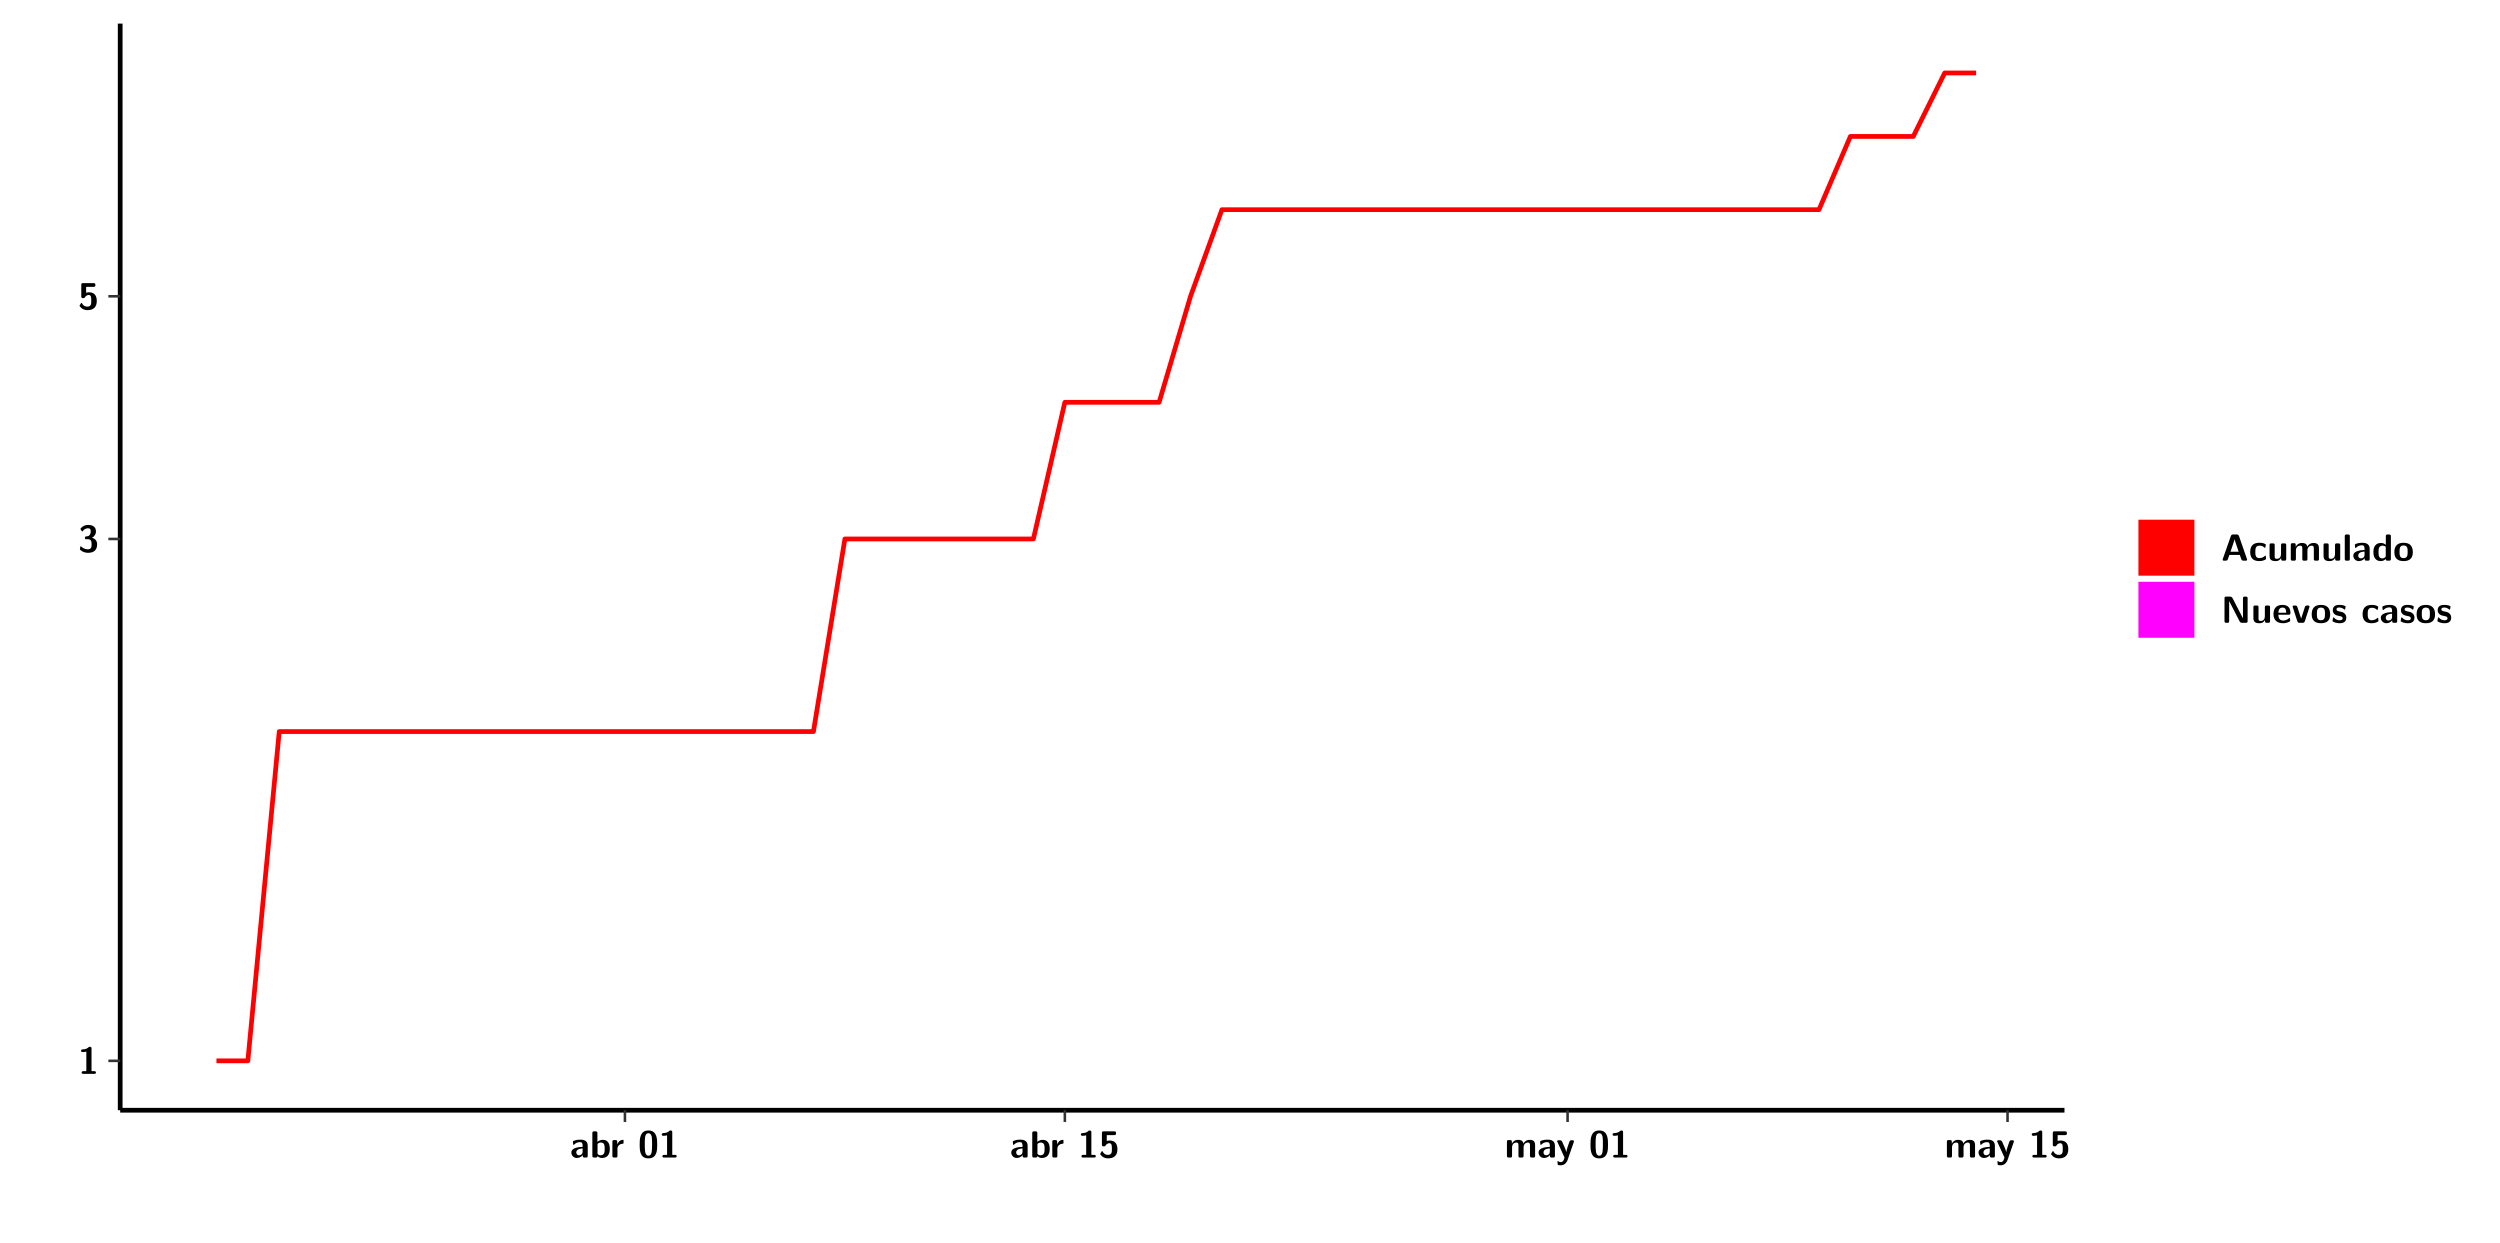
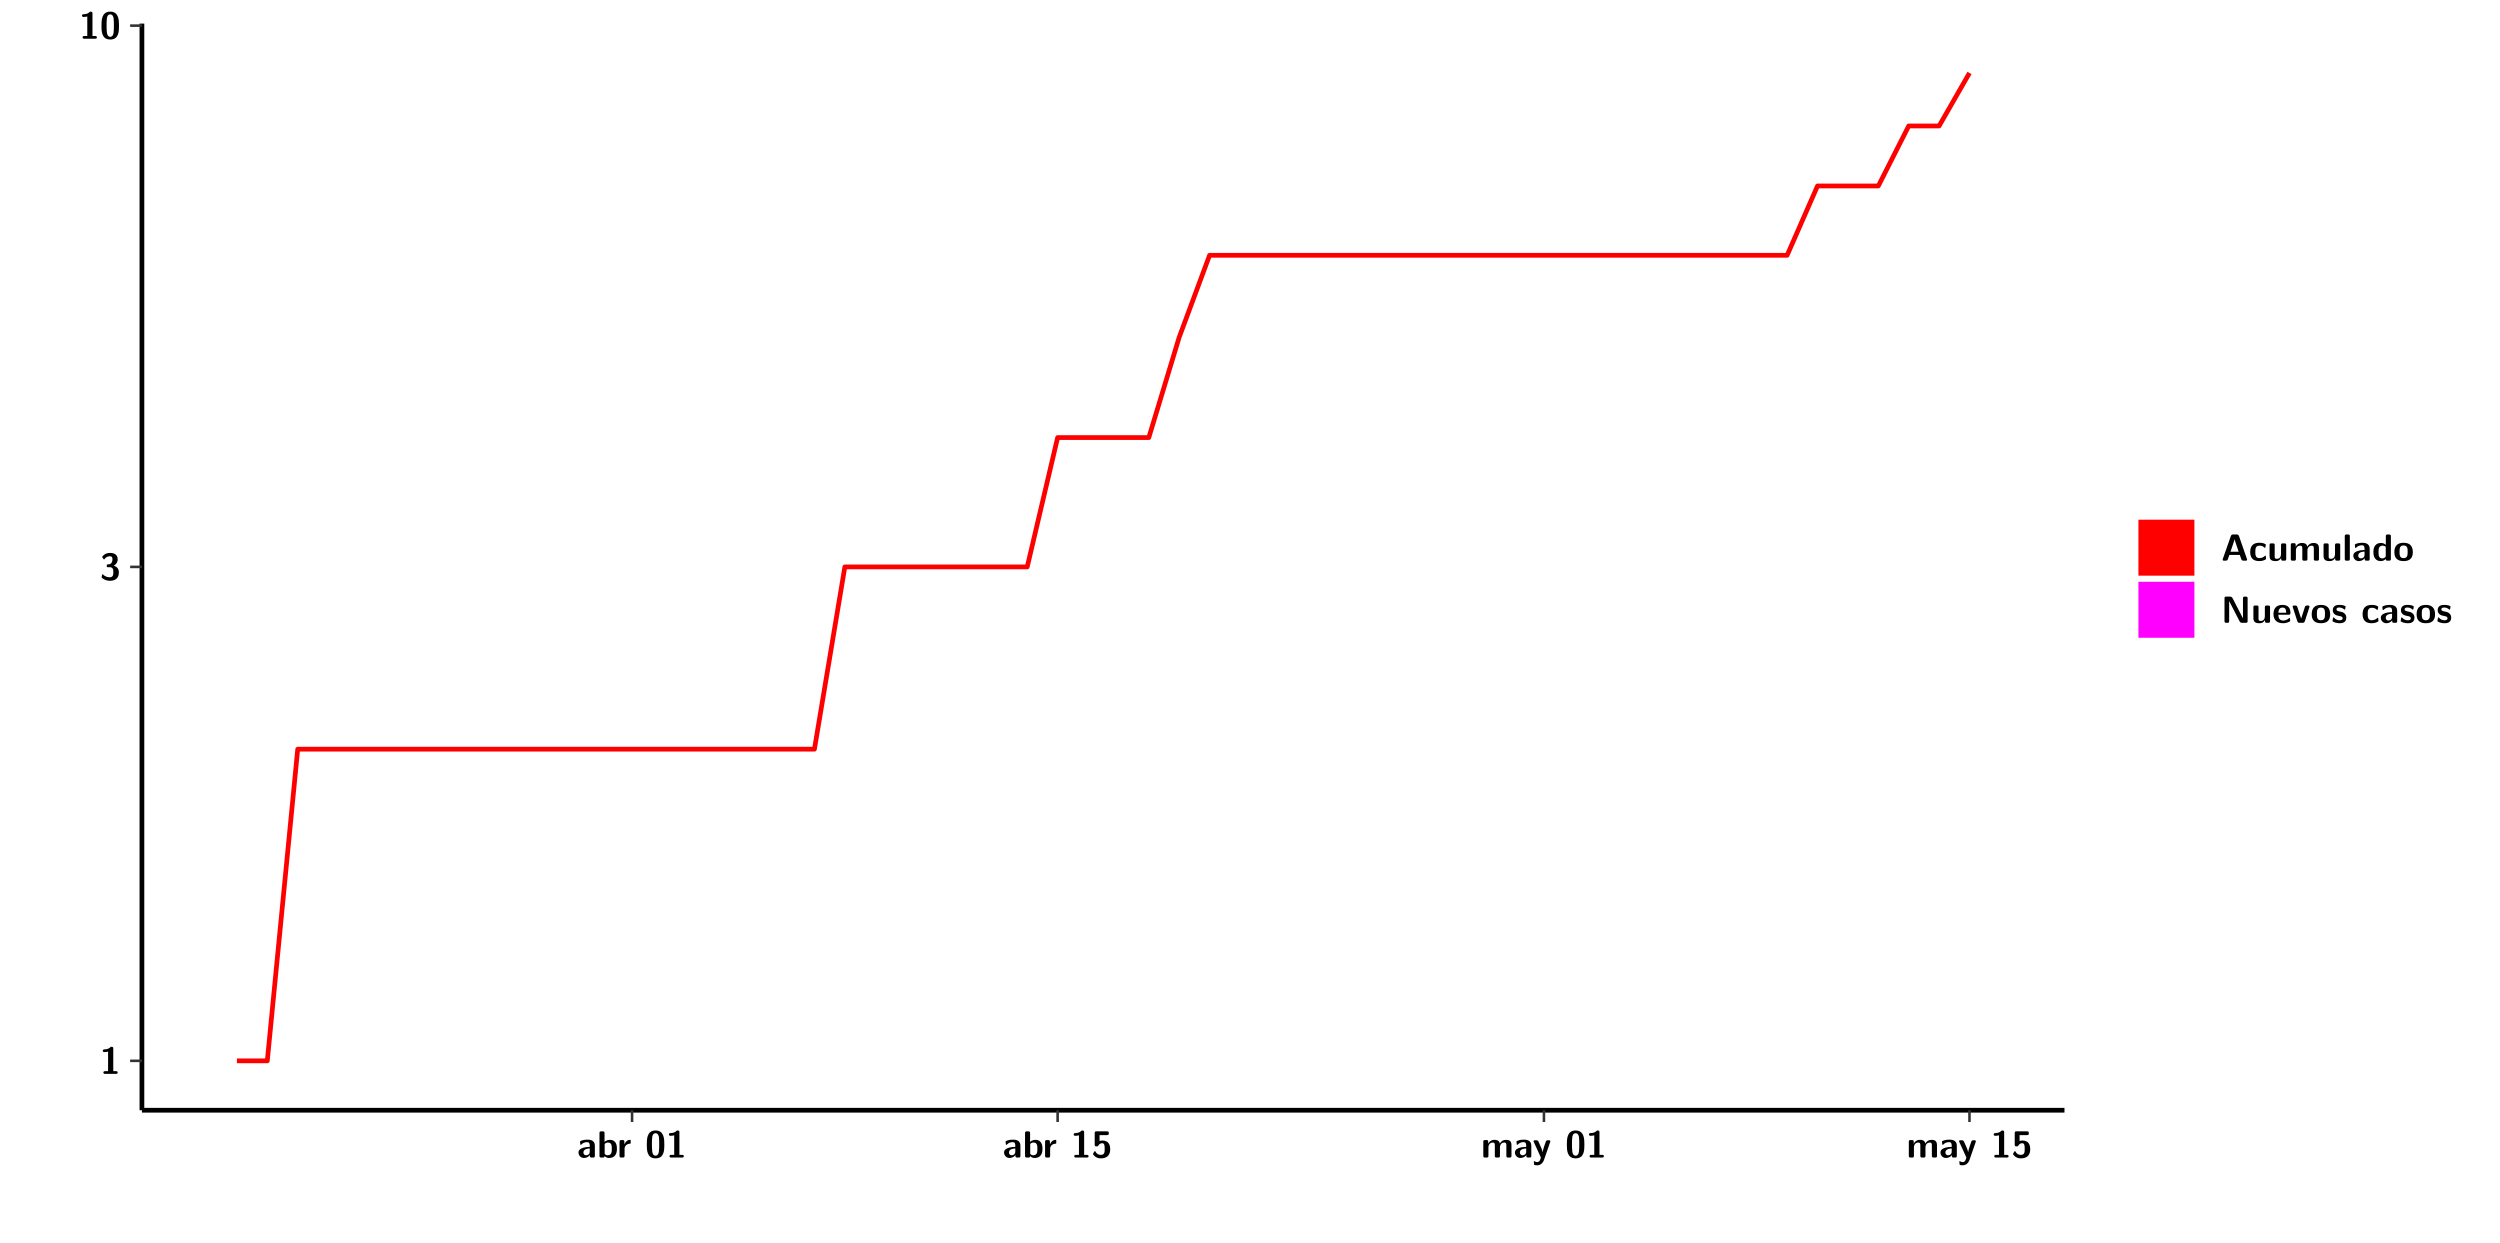
<svg xmlns="http://www.w3.org/2000/svg" xmlns:xlink="http://www.w3.org/1999/xlink" width="579.653pt" height="288pt" viewBox="0 0 579.653 288" version="1.1">
  <defs>
    <g>
      <symbol overflow="visible" id="glyph0-0">
        <path style="stroke:none;" d="" />
      </symbol>
      <symbol overflow="visible" id="glyph0-1">
        <path style="stroke:none;" d="M 3.109 -5.859 C 3.109 -6.016 3.109 -6.281 2.719 -6.281 C 2.547 -6.281 2.516 -6.266 2.406 -6.156 C 2.25 -6.016 1.922 -5.688 1.047 -5.672 C 0.891 -5.672 0.672 -5.609 0.672 -5.359 C 0.672 -5.047 0.969 -5.047 1.094 -5.047 C 1.344 -5.047 1.656 -5.078 1.906 -5.156 L 1.906 -0.625 L 1.234 -0.625 C 1.109 -0.625 0.812 -0.625 0.812 -0.312 C 0.812 0 1.109 0 1.234 0 L 3.719 0 C 3.828 0 4.141 0 4.141 -0.312 C 4.141 -0.625 3.828 -0.625 3.719 -0.625 L 3.109 -0.625 Z M 3.109 -5.859 " />
      </symbol>
      <symbol overflow="visible" id="glyph0-2">
        <path style="stroke:none;" d="M 0.844 -4.859 C 0.906 -4.766 0.953 -4.766 0.969 -4.766 C 1.031 -4.766 1.047 -4.797 1.094 -4.859 C 1.547 -5.5 2.172 -5.5 2.281 -5.5 C 2.844 -5.5 2.922 -5.203 2.922 -4.781 C 2.922 -4.656 2.922 -4.234 2.641 -3.906 C 2.438 -3.656 2.219 -3.641 1.953 -3.625 C 1.859 -3.609 1.688 -3.609 1.672 -3.578 C 1.609 -3.562 1.609 -3.5 1.609 -3.359 L 1.609 -3.203 C 1.609 -2.984 1.609 -2.969 1.844 -2.969 L 2.219 -2.969 C 3.031 -2.969 3.125 -2.469 3.125 -1.797 C 3.125 -1.203 3.062 -0.625 2.266 -0.625 C 1.984 -0.625 1.328 -0.688 0.75 -1.25 C 0.672 -1.328 0.656 -1.328 0.625 -1.328 C 0.531 -1.328 0.516 -1.25 0.516 -1.234 C 0.516 -1.234 0.406 -0.672 0.406 -0.625 C 0.406 -0.516 1.156 0.188 2.312 0.188 C 3.812 0.188 4.406 -0.609 4.406 -1.781 C 4.406 -2.562 3.984 -3.109 3.203 -3.297 C 3.906 -3.688 4.141 -4.266 4.141 -4.766 C 4.141 -6.156 2.891 -6.281 2.328 -6.281 C 1.125 -6.281 0.531 -5.422 0.531 -5.344 C 0.531 -5.297 0.594 -5.219 0.594 -5.219 Z M 0.844 -4.859 " />
      </symbol>
      <symbol overflow="visible" id="glyph0-3">
-         <path style="stroke:none;" d="M 1.859 -5.203 L 3.578 -5.203 C 4 -5.203 4 -5.406 4 -5.641 C 4 -5.875 4 -6.078 3.578 -6.078 L 1.141 -6.078 C 0.875 -6.078 0.734 -6.031 0.734 -5.688 L 0.734 -3 C 0.734 -2.609 0.922 -2.594 1.172 -2.594 C 1.391 -2.594 1.469 -2.594 1.594 -2.812 C 1.812 -3.141 2.109 -3.328 2.469 -3.328 C 3.047 -3.328 3.047 -2.656 3.047 -1.969 C 3.047 -1.297 3.047 -0.625 2.125 -0.625 C 1.844 -0.625 1.25 -0.703 0.906 -1.406 C 0.875 -1.453 0.844 -1.5 0.781 -1.5 C 0.719 -1.5 0.703 -1.469 0.656 -1.391 C 0.531 -1.188 0.328 -0.891 0.328 -0.828 C 0.328 -0.75 0.891 0.188 2.141 0.188 C 3.562 0.188 4.328 -0.516 4.328 -1.938 C 4.328 -3.094 3.844 -3.953 2.5 -3.953 C 2.281 -3.953 2.078 -3.922 1.859 -3.844 Z M 1.859 -5.203 " />
+         <path style="stroke:none;" d="M 4.438 -3 C 4.438 -4.203 4.438 -6.281 2.406 -6.281 C 0.375 -6.281 0.375 -4.219 0.375 -3 C 0.375 -1.812 0.375 0.188 2.406 0.188 C 4.438 0.188 4.438 -1.781 4.438 -3 Z M 2.406 -0.438 C 1.75 -0.438 1.656 -1.25 1.625 -1.484 C 1.562 -1.953 1.562 -2.766 1.562 -3.125 C 1.562 -3.641 1.562 -4.203 1.625 -4.641 C 1.641 -4.875 1.734 -5.641 2.406 -5.641 C 3.047 -5.641 3.156 -4.906 3.188 -4.734 C 3.25 -4.281 3.25 -3.594 3.25 -3.125 C 3.25 -2.625 3.25 -1.953 3.188 -1.469 C 3.156 -1.234 3.062 -0.438 2.406 -0.438 Z M 2.406 -0.438 " />
      </symbol>
      <symbol overflow="visible" id="glyph0-4">
        <path style="stroke:none;" d="M 4.062 -2.766 C 4.062 -4.156 2.734 -4.156 2.297 -4.156 C 1.891 -4.156 1.453 -4.125 0.859 -3.891 C 0.672 -3.797 0.625 -3.781 0.625 -3.688 C 0.625 -3.625 0.688 -3.109 0.688 -3.047 C 0.703 -2.984 0.75 -2.938 0.812 -2.938 C 0.844 -2.938 0.875 -2.969 0.906 -3 C 1.281 -3.391 1.719 -3.578 2.266 -3.578 C 2.734 -3.578 2.875 -3.297 2.875 -2.781 L 2.875 -2.469 C 2.562 -2.469 0.266 -2.453 0.266 -1.172 C 0.266 -0.547 0.766 0.094 1.531 0.094 C 1.828 0.094 2.484 0.016 2.906 -0.594 L 2.906 -0.422 C 2.906 -0.141 2.969 0 3.328 0 L 3.641 0 C 3.984 0 4.062 -0.109 4.062 -0.422 Z M 2.875 -1.344 C 2.875 -0.531 2.047 -0.531 2.016 -0.531 C 1.641 -0.531 1.406 -0.844 1.406 -1.188 C 1.406 -2.047 2.625 -2.109 2.875 -2.109 Z M 2.875 -1.344 " />
      </symbol>
      <symbol overflow="visible" id="glyph0-5">
        <path style="stroke:none;" d="M 1.703 -5.656 C 1.703 -5.938 1.641 -6.078 1.281 -6.078 L 0.953 -6.078 C 0.641 -6.078 0.531 -5.984 0.531 -5.656 L 0.531 -0.422 C 0.531 -0.109 0.625 0 0.953 0 L 1.312 0 C 1.453 0 1.719 0 1.734 -0.344 C 2.125 0.094 2.578 0.094 2.719 0.094 C 4.578 0.094 4.578 -1.594 4.578 -2.031 C 4.578 -2.453 4.578 -4.109 2.938 -4.109 C 2.219 -4.109 1.781 -3.703 1.703 -3.625 Z M 1.734 -3.172 C 1.844 -3.281 2.109 -3.484 2.5 -3.484 C 3.391 -3.484 3.391 -2.672 3.391 -2.016 C 3.391 -1.375 3.391 -0.531 2.406 -0.531 C 2.047 -0.531 1.828 -0.75 1.734 -0.875 Z M 1.734 -3.172 " />
      </symbol>
      <symbol overflow="visible" id="glyph0-6">
        <path style="stroke:none;" d="M 1.703 -2.016 C 1.703 -2.844 2.391 -3.188 2.938 -3.219 C 3.109 -3.234 3.125 -3.234 3.125 -3.469 L 3.125 -3.875 C 3.125 -4.047 3.125 -4.109 2.969 -4.109 C 2.719 -4.109 2.078 -4.031 1.672 -3.078 L 1.656 -3.078 L 1.656 -3.641 C 1.656 -3.922 1.594 -4.062 1.234 -4.062 L 0.953 -4.062 C 0.641 -4.062 0.531 -3.969 0.531 -3.641 L 0.531 -0.422 C 0.531 -0.109 0.625 0 0.953 0 L 1.281 0 C 1.609 0 1.703 -0.109 1.703 -0.422 Z M 1.703 -2.016 " />
      </symbol>
      <symbol overflow="visible" id="glyph0-7">
-         <path style="stroke:none;" d="M 4.438 -3 C 4.438 -4.203 4.438 -6.281 2.406 -6.281 C 0.375 -6.281 0.375 -4.219 0.375 -3 C 0.375 -1.812 0.375 0.188 2.406 0.188 C 4.438 0.188 4.438 -1.781 4.438 -3 Z M 2.406 -0.438 C 1.75 -0.438 1.656 -1.25 1.625 -1.484 C 1.562 -1.953 1.562 -2.766 1.562 -3.125 C 1.562 -3.641 1.562 -4.203 1.625 -4.641 C 1.641 -4.875 1.734 -5.641 2.406 -5.641 C 3.047 -5.641 3.156 -4.906 3.188 -4.734 C 3.25 -4.281 3.25 -3.594 3.25 -3.125 C 3.25 -2.625 3.25 -1.953 3.188 -1.469 C 3.156 -1.234 3.062 -0.438 2.406 -0.438 Z M 2.406 -0.438 " />
+         <path style="stroke:none;" d="M 1.859 -5.203 L 3.578 -5.203 C 4 -5.203 4 -5.406 4 -5.641 C 4 -5.875 4 -6.078 3.578 -6.078 L 1.141 -6.078 C 0.875 -6.078 0.734 -6.031 0.734 -5.688 L 0.734 -3 C 0.734 -2.609 0.922 -2.594 1.172 -2.594 C 1.391 -2.594 1.469 -2.594 1.594 -2.812 C 1.812 -3.141 2.109 -3.328 2.469 -3.328 C 3.047 -3.328 3.047 -2.656 3.047 -1.969 C 3.047 -1.297 3.047 -0.625 2.125 -0.625 C 1.844 -0.625 1.25 -0.703 0.906 -1.406 C 0.875 -1.453 0.844 -1.5 0.781 -1.5 C 0.719 -1.5 0.703 -1.469 0.656 -1.391 C 0.531 -1.188 0.328 -0.891 0.328 -0.828 C 0.328 -0.75 0.891 0.188 2.141 0.188 C 3.562 0.188 4.328 -0.516 4.328 -1.938 C 4.328 -3.094 3.844 -3.953 2.5 -3.953 C 2.281 -3.953 2.078 -3.922 1.859 -3.844 Z M 1.859 -5.203 " />
      </symbol>
      <symbol overflow="visible" id="glyph0-8">
        <path style="stroke:none;" d="M 7.062 -2.844 C 7.062 -3.75 6.672 -4.109 5.781 -4.109 C 5.156 -4.109 4.688 -3.828 4.359 -3.25 C 4.219 -4.078 3.484 -4.109 3.109 -4.109 C 2.938 -4.109 2.578 -4.109 2.188 -3.828 C 1.906 -3.625 1.734 -3.344 1.672 -3.203 L 1.672 -3.641 C 1.672 -3.922 1.609 -4.062 1.25 -4.062 L 0.953 -4.062 C 0.625 -4.062 0.531 -3.969 0.531 -3.641 L 0.531 -0.422 C 0.531 -0.109 0.625 0 0.953 0 L 1.297 0 C 1.625 0 1.719 -0.109 1.719 -0.422 L 1.719 -2.359 C 1.719 -3.141 2.25 -3.484 2.688 -3.484 C 3.109 -3.484 3.203 -3.297 3.203 -2.828 L 3.203 -0.422 C 3.203 -0.109 3.297 0 3.625 0 L 3.969 0 C 4.297 0 4.391 -0.109 4.391 -0.422 L 4.391 -2.359 C 4.391 -3.141 4.922 -3.484 5.359 -3.484 C 5.781 -3.484 5.875 -3.297 5.875 -2.828 L 5.875 -0.422 C 5.875 -0.109 5.969 0 6.297 0 L 6.641 0 C 6.984 0 7.062 -0.109 7.062 -0.422 Z M 7.062 -2.844 " />
      </symbol>
      <symbol overflow="visible" id="glyph0-9">
        <path style="stroke:none;" d="M 4.109 -3.609 C 4.141 -3.719 4.141 -3.734 4.141 -3.781 C 4.141 -4.016 3.906 -4.016 3.797 -4.016 L 3.609 -4.016 C 3.469 -4.016 3.266 -4.016 3.141 -3.812 C 3.109 -3.766 2.406 -1.828 2.359 -1.25 L 2.344 -1.25 C 2.312 -1.672 1.953 -2.484 1.562 -3.328 C 1.328 -3.891 1.266 -4.016 0.828 -4.016 L 0.594 -4.016 C 0.469 -4.016 0.25 -4.016 0.25 -3.781 C 0.25 -3.75 0.281 -3.688 0.297 -3.641 L 1.953 0 C 1.891 0.188 1.859 0.281 1.828 0.375 C 1.734 0.656 1.578 1.047 1.109 1.047 C 0.812 1.047 0.609 0.922 0.516 0.875 C 0.469 0.844 0.453 0.828 0.422 0.828 C 0.391 0.828 0.312 0.859 0.312 0.969 C 0.312 1.031 0.375 1.641 0.391 1.672 C 0.469 1.781 0.953 1.797 1.094 1.797 C 2.172 1.797 2.609 0.766 2.672 0.547 Z M 4.109 -3.609 " />
      </symbol>
      <symbol overflow="visible" id="glyph0-10">
        <path style="stroke:none;" d="M 4.156 -5.703 C 4.031 -6.078 3.766 -6.078 3.594 -6.078 L 2.828 -6.078 C 2.641 -6.078 2.391 -6.078 2.266 -5.703 L 0.406 -0.406 C 0.375 -0.297 0.375 -0.281 0.375 -0.234 C 0.375 0 0.594 0 0.703 0 L 1.031 0 C 1.188 0 1.453 0 1.578 -0.344 L 1.922 -1.328 L 4.344 -1.328 L 4.641 -0.484 C 4.75 -0.172 4.812 0 5.234 0 L 5.703 0 C 5.828 0 6.047 0 6.047 -0.234 C 6.047 -0.281 6.047 -0.297 6 -0.406 Z M 2.812 -3.938 C 2.938 -4.328 3.062 -4.656 3.125 -4.969 L 3.141 -4.969 C 3.188 -4.766 3.188 -4.75 3.25 -4.547 L 4.078 -2.078 L 2.188 -2.078 Z M 2.812 -3.938 " />
      </symbol>
      <symbol overflow="visible" id="glyph0-11">
        <path style="stroke:none;" d="M 4 -0.438 C 4 -0.531 3.969 -0.938 3.953 -1.047 C 3.953 -1.078 3.938 -1.172 3.844 -1.172 C 3.812 -1.172 3.797 -1.172 3.703 -1.078 C 3.562 -0.953 3.141 -0.594 2.422 -0.594 C 1.516 -0.594 1.516 -1.469 1.516 -2.031 C 1.516 -2.75 1.562 -3.484 2.453 -3.484 C 3.031 -3.484 3.266 -3.344 3.578 -3.078 C 3.688 -2.984 3.703 -2.984 3.734 -2.984 C 3.828 -2.984 3.844 -3.062 3.844 -3.094 C 3.859 -3.172 3.953 -3.656 3.953 -3.703 C 3.953 -3.781 3.891 -3.812 3.75 -3.891 C 3.328 -4.078 3.062 -4.156 2.453 -4.156 C 1.141 -4.156 0.328 -3.547 0.328 -2.016 C 0.328 -0.562 1.078 0.094 2.406 0.094 C 2.641 0.094 3.172 0.094 3.75 -0.203 C 4 -0.344 4 -0.344 4 -0.438 Z M 4 -0.438 " />
      </symbol>
      <symbol overflow="visible" id="glyph0-12">
        <path style="stroke:none;" d="M 4.391 -3.594 C 4.391 -3.875 4.328 -4.016 3.969 -4.016 L 3.609 -4.016 C 3.281 -4.016 3.188 -3.906 3.188 -3.594 L 3.188 -1.516 C 3.188 -0.938 2.891 -0.438 2.266 -0.438 C 1.766 -0.438 1.719 -0.562 1.719 -1.031 L 1.719 -3.594 C 1.719 -3.875 1.656 -4.016 1.297 -4.016 L 0.953 -4.016 C 0.625 -4.016 0.531 -3.922 0.531 -3.594 L 0.531 -1.109 C 0.531 -0.172 1.031 0.094 1.953 0.094 C 2.188 0.094 2.812 0.094 3.219 -0.656 L 3.219 -0.422 C 3.219 -0.141 3.281 0 3.641 0 L 3.969 0 C 4.297 0 4.391 -0.109 4.391 -0.422 Z M 4.391 -3.594 " />
      </symbol>
      <symbol overflow="visible" id="glyph0-13">
        <path style="stroke:none;" d="M 1.703 -5.656 C 1.703 -5.938 1.641 -6.078 1.281 -6.078 L 0.953 -6.078 C 0.641 -6.078 0.531 -5.984 0.531 -5.656 L 0.531 -0.422 C 0.531 -0.109 0.625 0 0.953 0 L 1.281 0 C 1.609 0 1.703 -0.109 1.703 -0.422 Z M 1.703 -5.656 " />
      </symbol>
      <symbol overflow="visible" id="glyph0-14">
        <path style="stroke:none;" d="M 4.375 -5.656 C 4.375 -5.938 4.312 -6.078 3.953 -6.078 L 3.625 -6.078 C 3.297 -6.078 3.203 -5.969 3.203 -5.656 L 3.203 -3.672 C 2.812 -4.047 2.375 -4.109 2.109 -4.109 C 0.328 -4.109 0.328 -2.422 0.328 -2 C 0.328 -1.594 0.328 0.094 2.062 0.094 C 2.422 0.094 2.812 -0.016 3.188 -0.406 C 3.188 -0.094 3.297 0 3.609 0 L 3.953 0 C 4.281 0 4.375 -0.109 4.375 -0.422 Z M 3.188 -1.094 C 3.188 -0.953 3.188 -0.875 2.922 -0.688 C 2.703 -0.547 2.5 -0.531 2.406 -0.531 C 1.516 -0.531 1.516 -1.344 1.516 -2 C 1.516 -2.656 1.516 -3.484 2.5 -3.484 C 2.75 -3.484 2.984 -3.391 3.188 -3.203 Z M 3.188 -1.094 " />
      </symbol>
      <symbol overflow="visible" id="glyph0-15">
        <path style="stroke:none;" d="M 4.547 -1.969 C 4.547 -3.406 3.844 -4.156 2.406 -4.156 C 0.953 -4.156 0.266 -3.391 0.266 -1.969 C 0.266 -0.547 1.031 0.094 2.406 0.094 C 3.781 0.094 4.547 -0.531 4.547 -1.969 Z M 2.406 -0.594 C 1.469 -0.594 1.469 -1.375 1.469 -2.078 C 1.469 -2.75 1.469 -3.531 2.406 -3.531 C 3.344 -3.531 3.344 -2.766 3.344 -2.078 C 3.344 -1.391 3.344 -0.594 2.406 -0.594 Z M 2.406 -0.594 " />
      </symbol>
      <symbol overflow="visible" id="glyph0-16">
        <path style="stroke:none;" d="M 2.656 -5.734 C 2.469 -6.078 2.203 -6.078 2.031 -6.078 L 1.219 -6.078 C 0.906 -6.078 0.797 -5.984 0.797 -5.656 L 0.797 -0.422 C 0.797 -0.109 0.891 0 1.219 0 L 1.453 0 C 1.781 0 1.875 -0.109 1.875 -0.422 L 1.875 -5.016 L 1.891 -5.016 L 4.297 -0.344 C 4.484 0 4.75 0 4.922 0 L 5.734 0 C 6.062 0 6.156 -0.109 6.156 -0.422 L 6.156 -5.656 C 6.156 -5.938 6.094 -6.078 5.734 -6.078 L 5.5 -6.078 C 5.156 -6.078 5.078 -5.969 5.078 -5.656 L 5.078 -1.062 L 5.062 -1.062 Z M 2.656 -5.734 " />
      </symbol>
      <symbol overflow="visible" id="glyph0-17">
        <path style="stroke:none;" d="M 3.781 -1.875 C 3.984 -1.875 4.203 -1.891 4.203 -2.281 C 4.203 -3.406 3.672 -4.156 2.359 -4.156 C 0.969 -4.156 0.266 -3.375 0.266 -2.047 C 0.266 -0.609 1.109 0.094 2.484 0.094 C 2.812 0.094 3.312 0.047 3.891 -0.234 C 4.078 -0.328 4.141 -0.359 4.141 -0.469 C 4.141 -0.531 4.125 -0.781 4.109 -0.844 C 4.078 -1.125 4.062 -1.125 3.984 -1.125 C 3.953 -1.125 3.938 -1.125 3.844 -1.047 C 3.328 -0.594 2.797 -0.531 2.516 -0.531 C 1.531 -0.531 1.422 -1.312 1.391 -1.875 Z M 1.406 -2.344 C 1.422 -2.875 1.609 -3.531 2.359 -3.531 C 3.062 -3.531 3.203 -3.031 3.219 -2.344 Z M 1.406 -2.344 " />
      </symbol>
      <symbol overflow="visible" id="glyph0-18">
        <path style="stroke:none;" d="M 4.109 -3.609 C 4.141 -3.719 4.141 -3.75 4.141 -3.766 C 4.141 -4.016 3.922 -4.016 3.797 -4.016 L 3.609 -4.016 C 3.25 -4.016 3.141 -3.891 3.062 -3.641 L 2.203 -0.984 L 1.328 -3.641 C 1.266 -3.828 1.203 -4.016 0.781 -4.016 L 0.578 -4.016 C 0.453 -4.016 0.234 -4.016 0.234 -3.766 C 0.234 -3.75 0.234 -3.719 0.266 -3.609 L 1.312 -0.375 C 1.438 0 1.703 0 1.859 0 L 2.5 0 C 2.672 0 2.938 0 3.062 -0.375 Z M 4.109 -3.609 " />
      </symbol>
      <symbol overflow="visible" id="glyph0-19">
        <path style="stroke:none;" d="M 3.469 -1.234 C 3.469 -1.734 3.203 -2.031 3.047 -2.172 C 2.703 -2.484 2.391 -2.547 2.031 -2.609 C 1.547 -2.703 1.188 -2.766 1.188 -3.109 C 1.188 -3.469 1.484 -3.547 1.828 -3.547 C 2.406 -3.547 2.719 -3.328 2.953 -3.125 C 3.047 -3.047 3.062 -3.047 3.094 -3.047 C 3.188 -3.047 3.203 -3.125 3.203 -3.156 C 3.219 -3.219 3.312 -3.719 3.312 -3.766 C 3.312 -3.906 2.844 -4.031 2.75 -4.062 C 2.406 -4.156 2.125 -4.156 1.891 -4.156 C 1.5 -4.156 0.328 -4.156 0.328 -2.906 C 0.328 -2.484 0.516 -2.219 0.75 -2 C 1.062 -1.734 1.406 -1.672 1.906 -1.562 C 2.156 -1.531 2.609 -1.453 2.609 -1.062 C 2.609 -0.656 2.266 -0.594 1.922 -0.594 C 1.531 -0.594 1.047 -0.703 0.625 -1.188 C 0.594 -1.234 0.562 -1.266 0.516 -1.266 C 0.422 -1.266 0.406 -1.188 0.391 -1.125 C 0.375 -1.016 0.266 -0.516 0.266 -0.422 C 0.266 -0.266 0.922 -0.062 0.922 -0.047 C 1.406 0.094 1.766 0.094 1.922 0.094 C 2.359 0.094 3.469 0.062 3.469 -1.234 Z M 3.469 -1.234 " />
      </symbol>
    </g>
    <clipPath id="clip1">
      <path d="M 0 0 L 576.008 0 L 576.008 288 L 0 288 Z M 0 0 " />
    </clipPath>
    <clipPath id="clip2">
-       <path d="M 27.867 5.477 L 478.672 5.477 L 478.672 257.414 L 27.867 257.414 Z M 27.867 5.477 " />
+       <path d="M 32.906 5.477 L 478.672 5.477 L 478.672 257.414 L 32.906 257.414 Z M 32.906 5.477 " />
    </clipPath>
  </defs>
  <g id="surface1">
    <g clip-path="url(#clip1)" clip-rule="nonzero">
      <path style="fill-rule:nonzero;fill:rgb(100%,100%,100%);fill-opacity:1;stroke-width:0.598;stroke-linecap:round;stroke-linejoin:round;stroke:rgb(100%,100%,100%);stroke-opacity:1;stroke-miterlimit:10;" d="M 0 0 L 0 288.004 L 576.008 288.004 L 576.008 0 Z M 0 0 " transform="matrix(1,0,0,-1,0,288)" />
    </g>
    <g clip-path="url(#clip2)" clip-rule="nonzero">
-       <path style=" stroke:none;fill-rule:nonzero;fill:rgb(100%,100%,100%);fill-opacity:1;" d="M 27.867 257.414 L 27.867 5.477 L 478.672 5.477 L 478.672 257.414 Z M 27.867 257.414 " />
+       <path style=" stroke:none;fill-rule:nonzero;fill:rgb(100%,100%,100%);fill-opacity:1;" d="M 32.906 257.414 L 32.906 5.477 L 478.672 5.477 L 478.672 257.414 Z M 32.906 257.414 " />
    </g>
-     <path style="fill:none;stroke-width:1.096;stroke-linecap:butt;stroke-linejoin:round;stroke:rgb(100%,0%,0%);stroke-opacity:1;stroke-miterlimit:10;" d="M 50.184 42.031 L 57.465 42.031 L 64.746 118.379 L 188.605 118.379 L 195.898 163.039 L 239.605 163.039 L 246.898 194.723 L 268.754 194.723 L 276.039 219.301 L 283.32 239.387 L 421.754 239.387 L 429.035 256.363 L 443.613 256.363 L 450.895 271.078 L 458.18 271.078 " transform="matrix(1,0,0,-1,0,288)" />
-     <path style="fill:none;stroke-width:1.096;stroke-linecap:butt;stroke-linejoin:round;stroke:rgb(0%,0%,0%);stroke-opacity:1;stroke-miterlimit:10;" d="M 27.867 30.586 L 27.867 282.523 " transform="matrix(1,0,0,-1,0,288)" />
+     <path style="fill:none;stroke-width:1.096;stroke-linecap:butt;stroke-linejoin:round;stroke:rgb(100%,0%,0%);stroke-opacity:1;stroke-miterlimit:10;" d="M 54.934 42.031 L 61.977 42.031 L 69.031 114.293 L 188.836 114.293 L 195.887 156.555 L 238.172 156.555 L 245.223 186.543 L 266.363 186.543 L 273.41 209.805 L 280.453 228.805 L 414.363 228.805 L 421.406 244.875 L 435.504 244.875 L 442.555 258.793 L 449.602 258.793 L 456.645 271.078 " transform="matrix(1,0,0,-1,0,288)" />
+     <path style="fill:none;stroke-width:1.096;stroke-linecap:butt;stroke-linejoin:round;stroke:rgb(0%,0%,0%);stroke-opacity:1;stroke-miterlimit:10;" d="M 32.906 30.586 L 32.906 282.523 " transform="matrix(1,0,0,-1,0,288)" />
    <g style="fill:rgb(0%,0%,0%);fill-opacity:1;">
-       <use xlink:href="#glyph0-1" x="18.112" y="248.986" />
+       <use xlink:href="#glyph0-1" x="23.153" y="248.986" />
    </g>
    <g style="fill:rgb(0%,0%,0%);fill-opacity:1;">
-       <use xlink:href="#glyph0-2" x="18.112" y="127.99" />
+       <use xlink:href="#glyph0-2" x="23.153" y="134.476" />
    </g>
    <g style="fill:rgb(0%,0%,0%);fill-opacity:1;">
-       <use xlink:href="#glyph0-3" x="18.112" y="71.721" />
+       <use xlink:href="#glyph0-1" x="18.331" y="8.976" />
+       <use xlink:href="#glyph0-3" x="23.153" y="8.976" />
    </g>
-     <path style="fill:none;stroke-width:0.598;stroke-linecap:butt;stroke-linejoin:round;stroke:rgb(20%,20%,20%);stroke-opacity:1;stroke-miterlimit:10;" d="M 25.125 42.031 L 27.867 42.031 " transform="matrix(1,0,0,-1,0,288)" />
-     <path style="fill:none;stroke-width:0.598;stroke-linecap:butt;stroke-linejoin:round;stroke:rgb(20%,20%,20%);stroke-opacity:1;stroke-miterlimit:10;" d="M 25.125 163.039 L 27.867 163.039 " transform="matrix(1,0,0,-1,0,288)" />
-     <path style="fill:none;stroke-width:0.598;stroke-linecap:butt;stroke-linejoin:round;stroke:rgb(20%,20%,20%);stroke-opacity:1;stroke-miterlimit:10;" d="M 25.125 219.301 L 27.867 219.301 " transform="matrix(1,0,0,-1,0,288)" />
-     <path style="fill:none;stroke-width:1.096;stroke-linecap:butt;stroke-linejoin:round;stroke:rgb(0%,0%,0%);stroke-opacity:1;stroke-miterlimit:10;" d="M 27.867 30.586 L 478.672 30.586 " transform="matrix(1,0,0,-1,0,288)" />
-     <path style="fill:none;stroke-width:0.598;stroke-linecap:butt;stroke-linejoin:round;stroke:rgb(20%,20%,20%);stroke-opacity:1;stroke-miterlimit:10;" d="M 144.898 27.848 L 144.898 30.586 " transform="matrix(1,0,0,-1,0,288)" />
-     <path style="fill:none;stroke-width:0.598;stroke-linecap:butt;stroke-linejoin:round;stroke:rgb(20%,20%,20%);stroke-opacity:1;stroke-miterlimit:10;" d="M 246.898 27.848 L 246.898 30.586 " transform="matrix(1,0,0,-1,0,288)" />
-     <path style="fill:none;stroke-width:0.598;stroke-linecap:butt;stroke-linejoin:round;stroke:rgb(20%,20%,20%);stroke-opacity:1;stroke-miterlimit:10;" d="M 363.461 27.848 L 363.461 30.586 " transform="matrix(1,0,0,-1,0,288)" />
-     <path style="fill:none;stroke-width:0.598;stroke-linecap:butt;stroke-linejoin:round;stroke:rgb(20%,20%,20%);stroke-opacity:1;stroke-miterlimit:10;" d="M 465.469 27.848 L 465.469 30.586 " transform="matrix(1,0,0,-1,0,288)" />
+     <path style="fill:none;stroke-width:0.598;stroke-linecap:butt;stroke-linejoin:round;stroke:rgb(20%,20%,20%);stroke-opacity:1;stroke-miterlimit:10;" d="M 30.168 42.031 L 32.906 42.031 " transform="matrix(1,0,0,-1,0,288)" />
+     <path style="fill:none;stroke-width:0.598;stroke-linecap:butt;stroke-linejoin:round;stroke:rgb(20%,20%,20%);stroke-opacity:1;stroke-miterlimit:10;" d="M 30.168 156.555 L 32.906 156.555 " transform="matrix(1,0,0,-1,0,288)" />
+     <path style="fill:none;stroke-width:0.598;stroke-linecap:butt;stroke-linejoin:round;stroke:rgb(20%,20%,20%);stroke-opacity:1;stroke-miterlimit:10;" d="M 30.168 282.055 L 32.906 282.055 " transform="matrix(1,0,0,-1,0,288)" />
+     <path style="fill:none;stroke-width:1.096;stroke-linecap:butt;stroke-linejoin:round;stroke:rgb(0%,0%,0%);stroke-opacity:1;stroke-miterlimit:10;" d="M 32.906 30.586 L 478.672 30.586 " transform="matrix(1,0,0,-1,0,288)" />
+     <path style="fill:none;stroke-width:0.598;stroke-linecap:butt;stroke-linejoin:round;stroke:rgb(20%,20%,20%);stroke-opacity:1;stroke-miterlimit:10;" d="M 146.551 27.848 L 146.551 30.586 " transform="matrix(1,0,0,-1,0,288)" />
+     <path style="fill:none;stroke-width:0.598;stroke-linecap:butt;stroke-linejoin:round;stroke:rgb(20%,20%,20%);stroke-opacity:1;stroke-miterlimit:10;" d="M 245.223 27.848 L 245.223 30.586 " transform="matrix(1,0,0,-1,0,288)" />
+     <path style="fill:none;stroke-width:0.598;stroke-linecap:butt;stroke-linejoin:round;stroke:rgb(20%,20%,20%);stroke-opacity:1;stroke-miterlimit:10;" d="M 357.98 27.848 L 357.98 30.586 " transform="matrix(1,0,0,-1,0,288)" />
+     <path style="fill:none;stroke-width:0.598;stroke-linecap:butt;stroke-linejoin:round;stroke:rgb(20%,20%,20%);stroke-opacity:1;stroke-miterlimit:10;" d="M 456.645 27.848 L 456.645 30.586 " transform="matrix(1,0,0,-1,0,288)" />
    <g style="fill:rgb(0%,0%,0%);fill-opacity:1;">
-       <use xlink:href="#glyph0-4" x="132.209" y="268.394" />
-       <use xlink:href="#glyph0-5" x="136.812" y="268.394" />
+       <use xlink:href="#glyph0-4" x="133.862" y="268.394" />
+       <use xlink:href="#glyph0-5" x="138.465" y="268.394" />
    </g>
    <g style="fill:rgb(0%,0%,0%);fill-opacity:1;">
-       <use xlink:href="#glyph0-6" x="141.459" y="268.394" />
+       <use xlink:href="#glyph0-6" x="143.112" y="268.394" />
    </g>
    <g style="fill:rgb(0%,0%,0%);fill-opacity:1;">
-       <use xlink:href="#glyph0-7" x="147.94" y="268.394" />
-       <use xlink:href="#glyph0-1" x="152.762" y="268.394" />
+       <use xlink:href="#glyph0-3" x="149.593" y="268.394" />
+       <use xlink:href="#glyph0-1" x="154.415" y="268.394" />
    </g>
    <g style="fill:rgb(0%,0%,0%);fill-opacity:1;">
-       <use xlink:href="#glyph0-4" x="234.206" y="268.394" />
-       <use xlink:href="#glyph0-5" x="238.809" y="268.394" />
+       <use xlink:href="#glyph0-4" x="232.532" y="268.394" />
+       <use xlink:href="#glyph0-5" x="237.135" y="268.394" />
    </g>
    <g style="fill:rgb(0%,0%,0%);fill-opacity:1;">
-       <use xlink:href="#glyph0-6" x="243.456" y="268.394" />
+       <use xlink:href="#glyph0-6" x="241.782" y="268.394" />
    </g>
    <g style="fill:rgb(0%,0%,0%);fill-opacity:1;">
-       <use xlink:href="#glyph0-1" x="249.937" y="268.394" />
-       <use xlink:href="#glyph0-3" x="254.759" y="268.394" />
+       <use xlink:href="#glyph0-1" x="248.263" y="268.394" />
+       <use xlink:href="#glyph0-7" x="253.085" y="268.394" />
    </g>
    <g style="fill:rgb(0%,0%,0%);fill-opacity:1;">
-       <use xlink:href="#glyph0-8" x="348.869" y="268.394" />
-       <use xlink:href="#glyph0-4" x="356.467" y="268.394" />
+       <use xlink:href="#glyph0-8" x="343.39" y="268.394" />
+       <use xlink:href="#glyph0-4" x="350.988" y="268.394" />
    </g>
    <g style="fill:rgb(0%,0%,0%);fill-opacity:1;">
-       <use xlink:href="#glyph0-9" x="360.798" y="268.394" />
+       <use xlink:href="#glyph0-9" x="355.319" y="268.394" />
    </g>
    <g style="fill:rgb(0%,0%,0%);fill-opacity:1;">
-       <use xlink:href="#glyph0-7" x="368.399" y="268.394" />
-       <use xlink:href="#glyph0-1" x="373.221" y="268.394" />
+       <use xlink:href="#glyph0-3" x="362.92" y="268.394" />
+       <use xlink:href="#glyph0-1" x="367.742" y="268.394" />
    </g>
    <g style="fill:rgb(0%,0%,0%);fill-opacity:1;">
-       <use xlink:href="#glyph0-8" x="450.877" y="268.394" />
-       <use xlink:href="#glyph0-4" x="458.475" y="268.394" />
+       <use xlink:href="#glyph0-8" x="442.05" y="268.394" />
+       <use xlink:href="#glyph0-4" x="449.648" y="268.394" />
    </g>
    <g style="fill:rgb(0%,0%,0%);fill-opacity:1;">
-       <use xlink:href="#glyph0-9" x="462.806" y="268.394" />
+       <use xlink:href="#glyph0-9" x="453.979" y="268.394" />
    </g>
    <g style="fill:rgb(0%,0%,0%);fill-opacity:1;">
-       <use xlink:href="#glyph0-1" x="470.407" y="268.394" />
-       <use xlink:href="#glyph0-3" x="475.229" y="268.394" />
+       <use xlink:href="#glyph0-1" x="461.58" y="268.394" />
+       <use xlink:href="#glyph0-7" x="466.402" y="268.394" />
    </g>
    <path style=" stroke:none;fill-rule:nonzero;fill:rgb(100%,100%,100%);fill-opacity:1;" d="M 489.629 154.062 L 489.629 108.828 L 570.527 108.828 L 570.527 154.062 Z M 489.629 154.062 " />
    <path style=" stroke:none;fill-rule:nonzero;fill:rgb(100%,0%,0%);fill-opacity:1;" d="M 495.816 133.477 L 495.816 120.496 L 508.797 120.496 L 508.797 133.477 Z M 495.816 133.477 " />
    <path style=" stroke:none;fill-rule:nonzero;fill:rgb(100%,0%,100%);fill-opacity:1;" d="M 495.816 147.875 L 495.816 134.891 L 508.797 134.891 L 508.797 147.875 Z M 495.816 147.875 " />
    <g style="fill:rgb(0%,0%,0%);fill-opacity:1;">
      <use xlink:href="#glyph0-10" x="514.979" y="130.002" />
      <use xlink:href="#glyph0-11" x="521.408" y="130.002" />
      <use xlink:href="#glyph0-12" x="525.694" y="130.002" />
      <use xlink:href="#glyph0-8" x="530.613" y="130.002" />
      <use xlink:href="#glyph0-12" x="538.212" y="130.002" />
      <use xlink:href="#glyph0-13" x="543.131" y="130.002" />
      <use xlink:href="#glyph0-4" x="545.372" y="130.002" />
      <use xlink:href="#glyph0-14" x="549.975" y="130.002" />
      <use xlink:href="#glyph0-15" x="554.894" y="130.002" />
    </g>
    <g style="fill:rgb(0%,0%,0%);fill-opacity:1;">
      <use xlink:href="#glyph0-16" x="514.979" y="144.408" />
      <use xlink:href="#glyph0-12" x="521.944" y="144.408" />
      <use xlink:href="#glyph0-17" x="526.864" y="144.408" />
      <use xlink:href="#glyph0-18" x="531.345" y="144.408" />
      <use xlink:href="#glyph0-15" x="535.728" y="144.408" />
      <use xlink:href="#glyph0-19" x="540.55" y="144.408" />
    </g>
    <g style="fill:rgb(0%,0%,0%);fill-opacity:1;">
      <use xlink:href="#glyph0-11" x="547.465" y="144.408" />
      <use xlink:href="#glyph0-4" x="551.751" y="144.408" />
      <use xlink:href="#glyph0-19" x="556.354" y="144.408" />
      <use xlink:href="#glyph0-15" x="560.051" y="144.408" />
      <use xlink:href="#glyph0-19" x="564.872" y="144.408" />
    </g>
  </g>
</svg>
